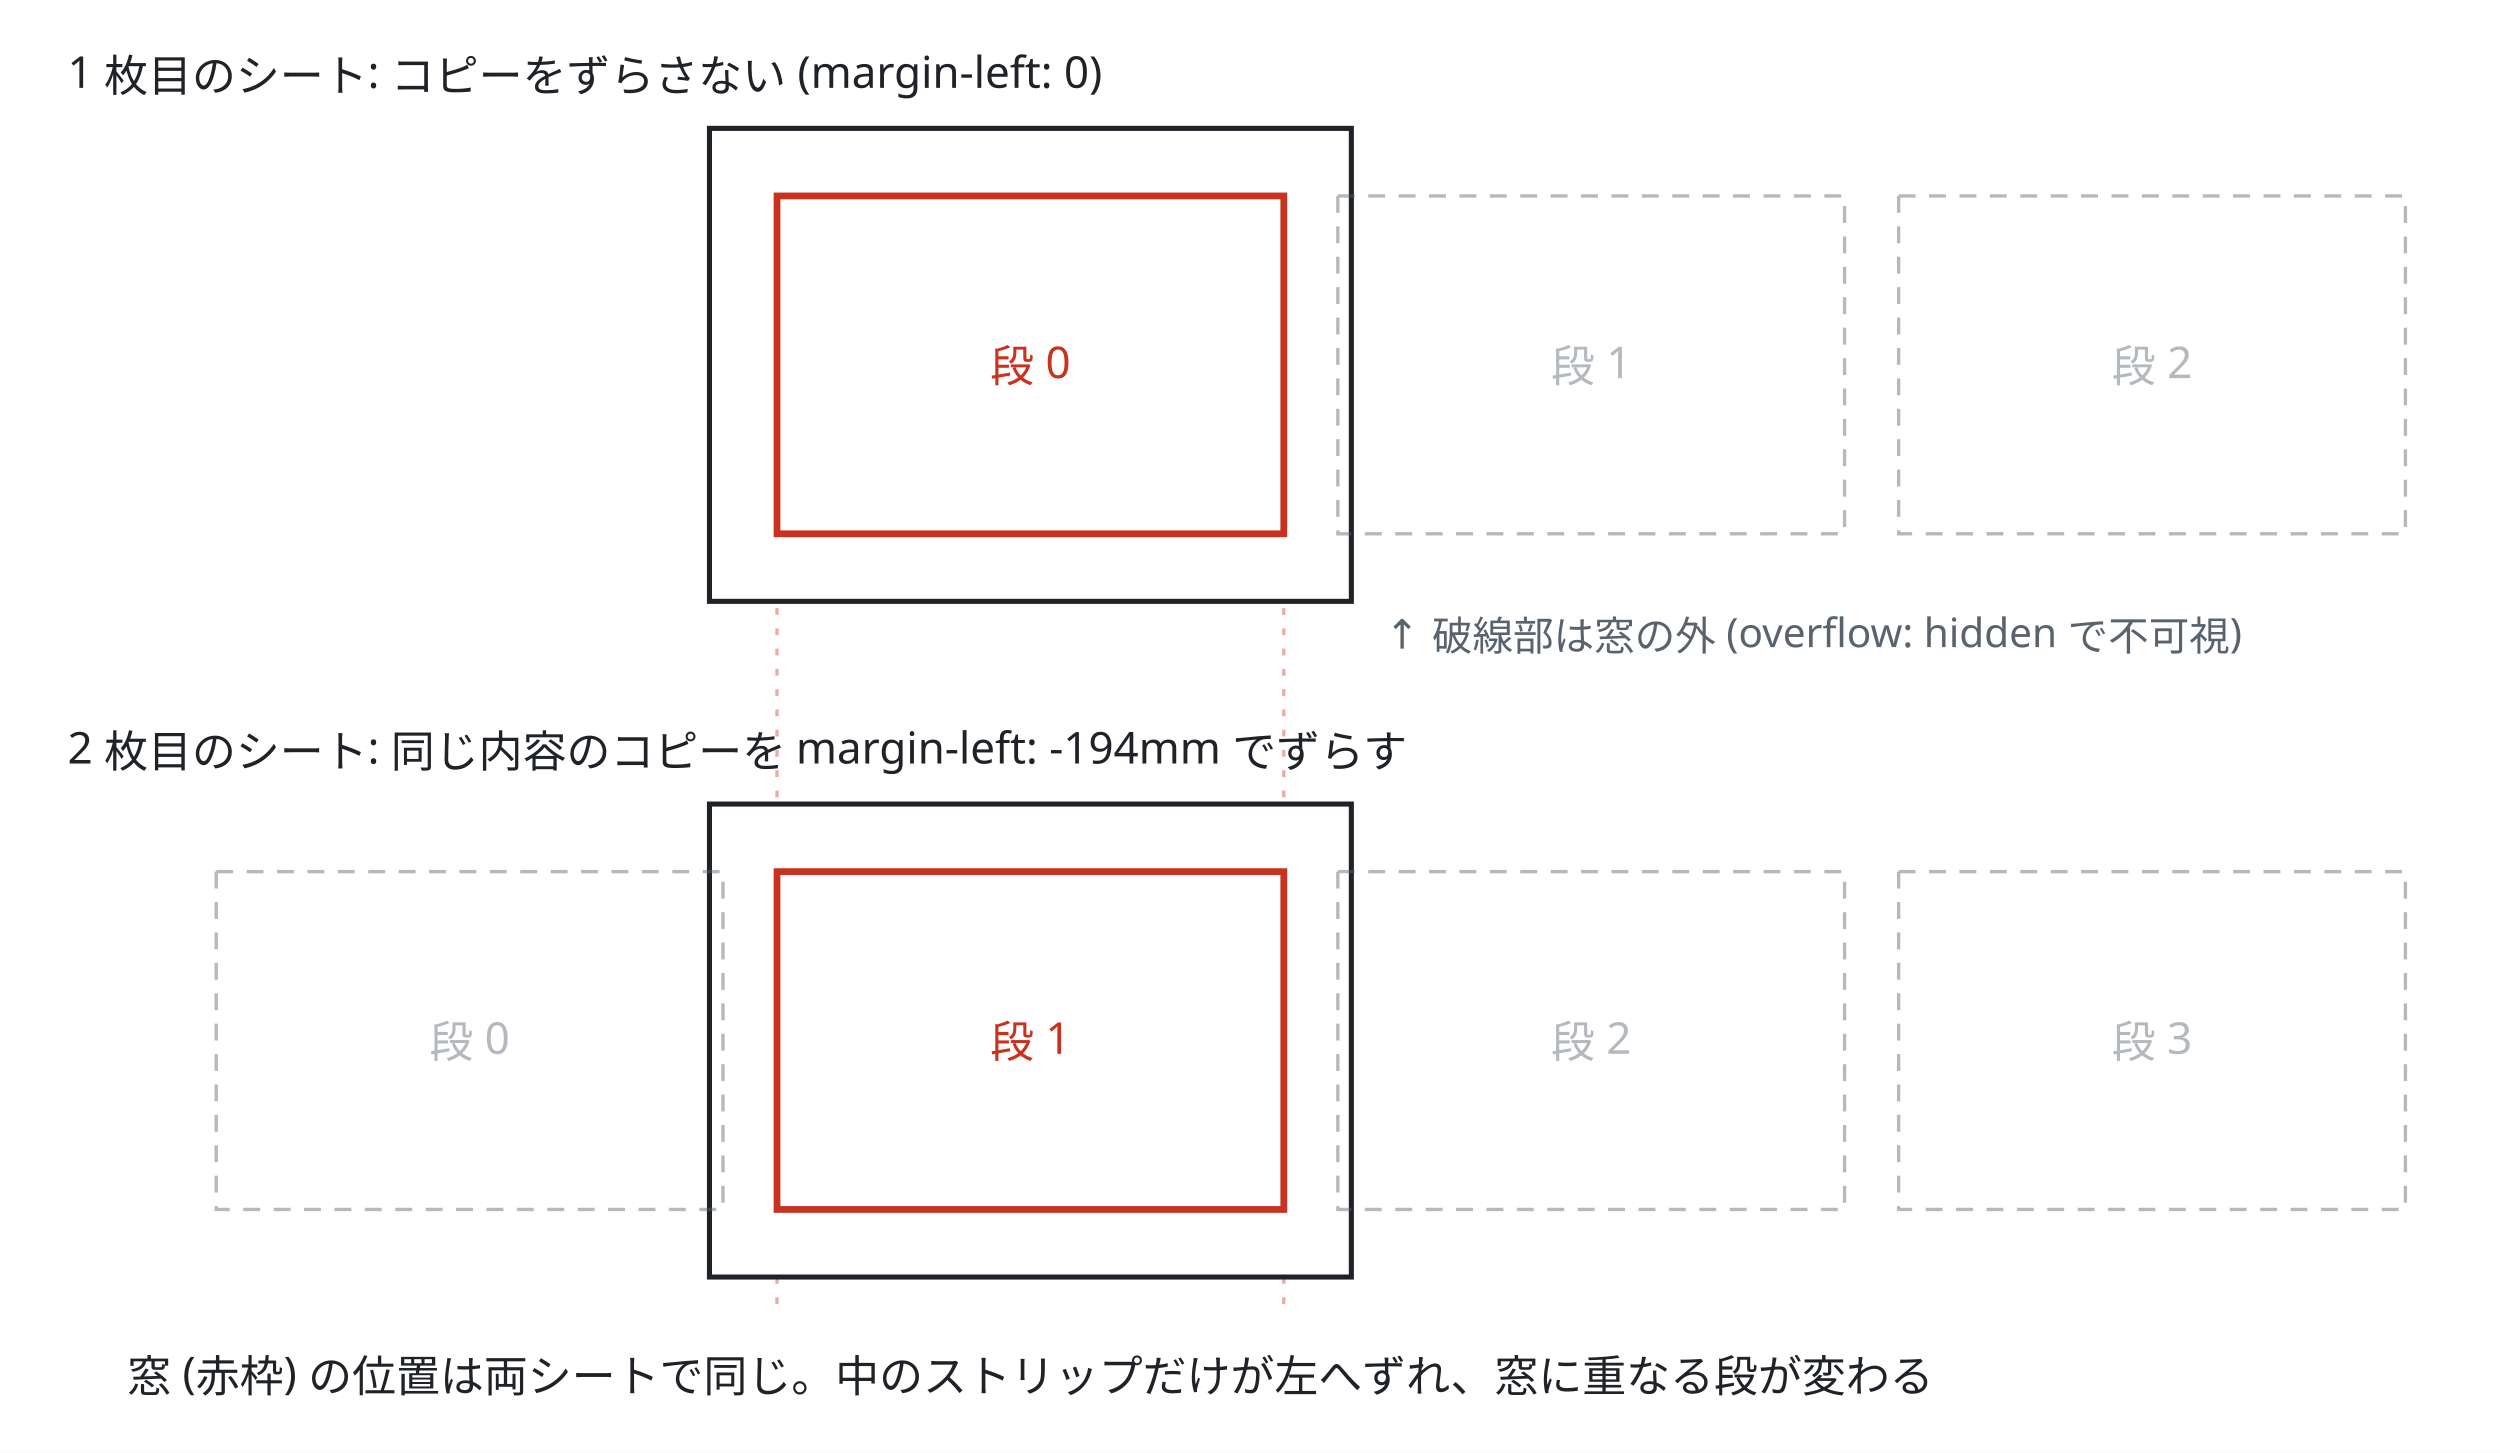
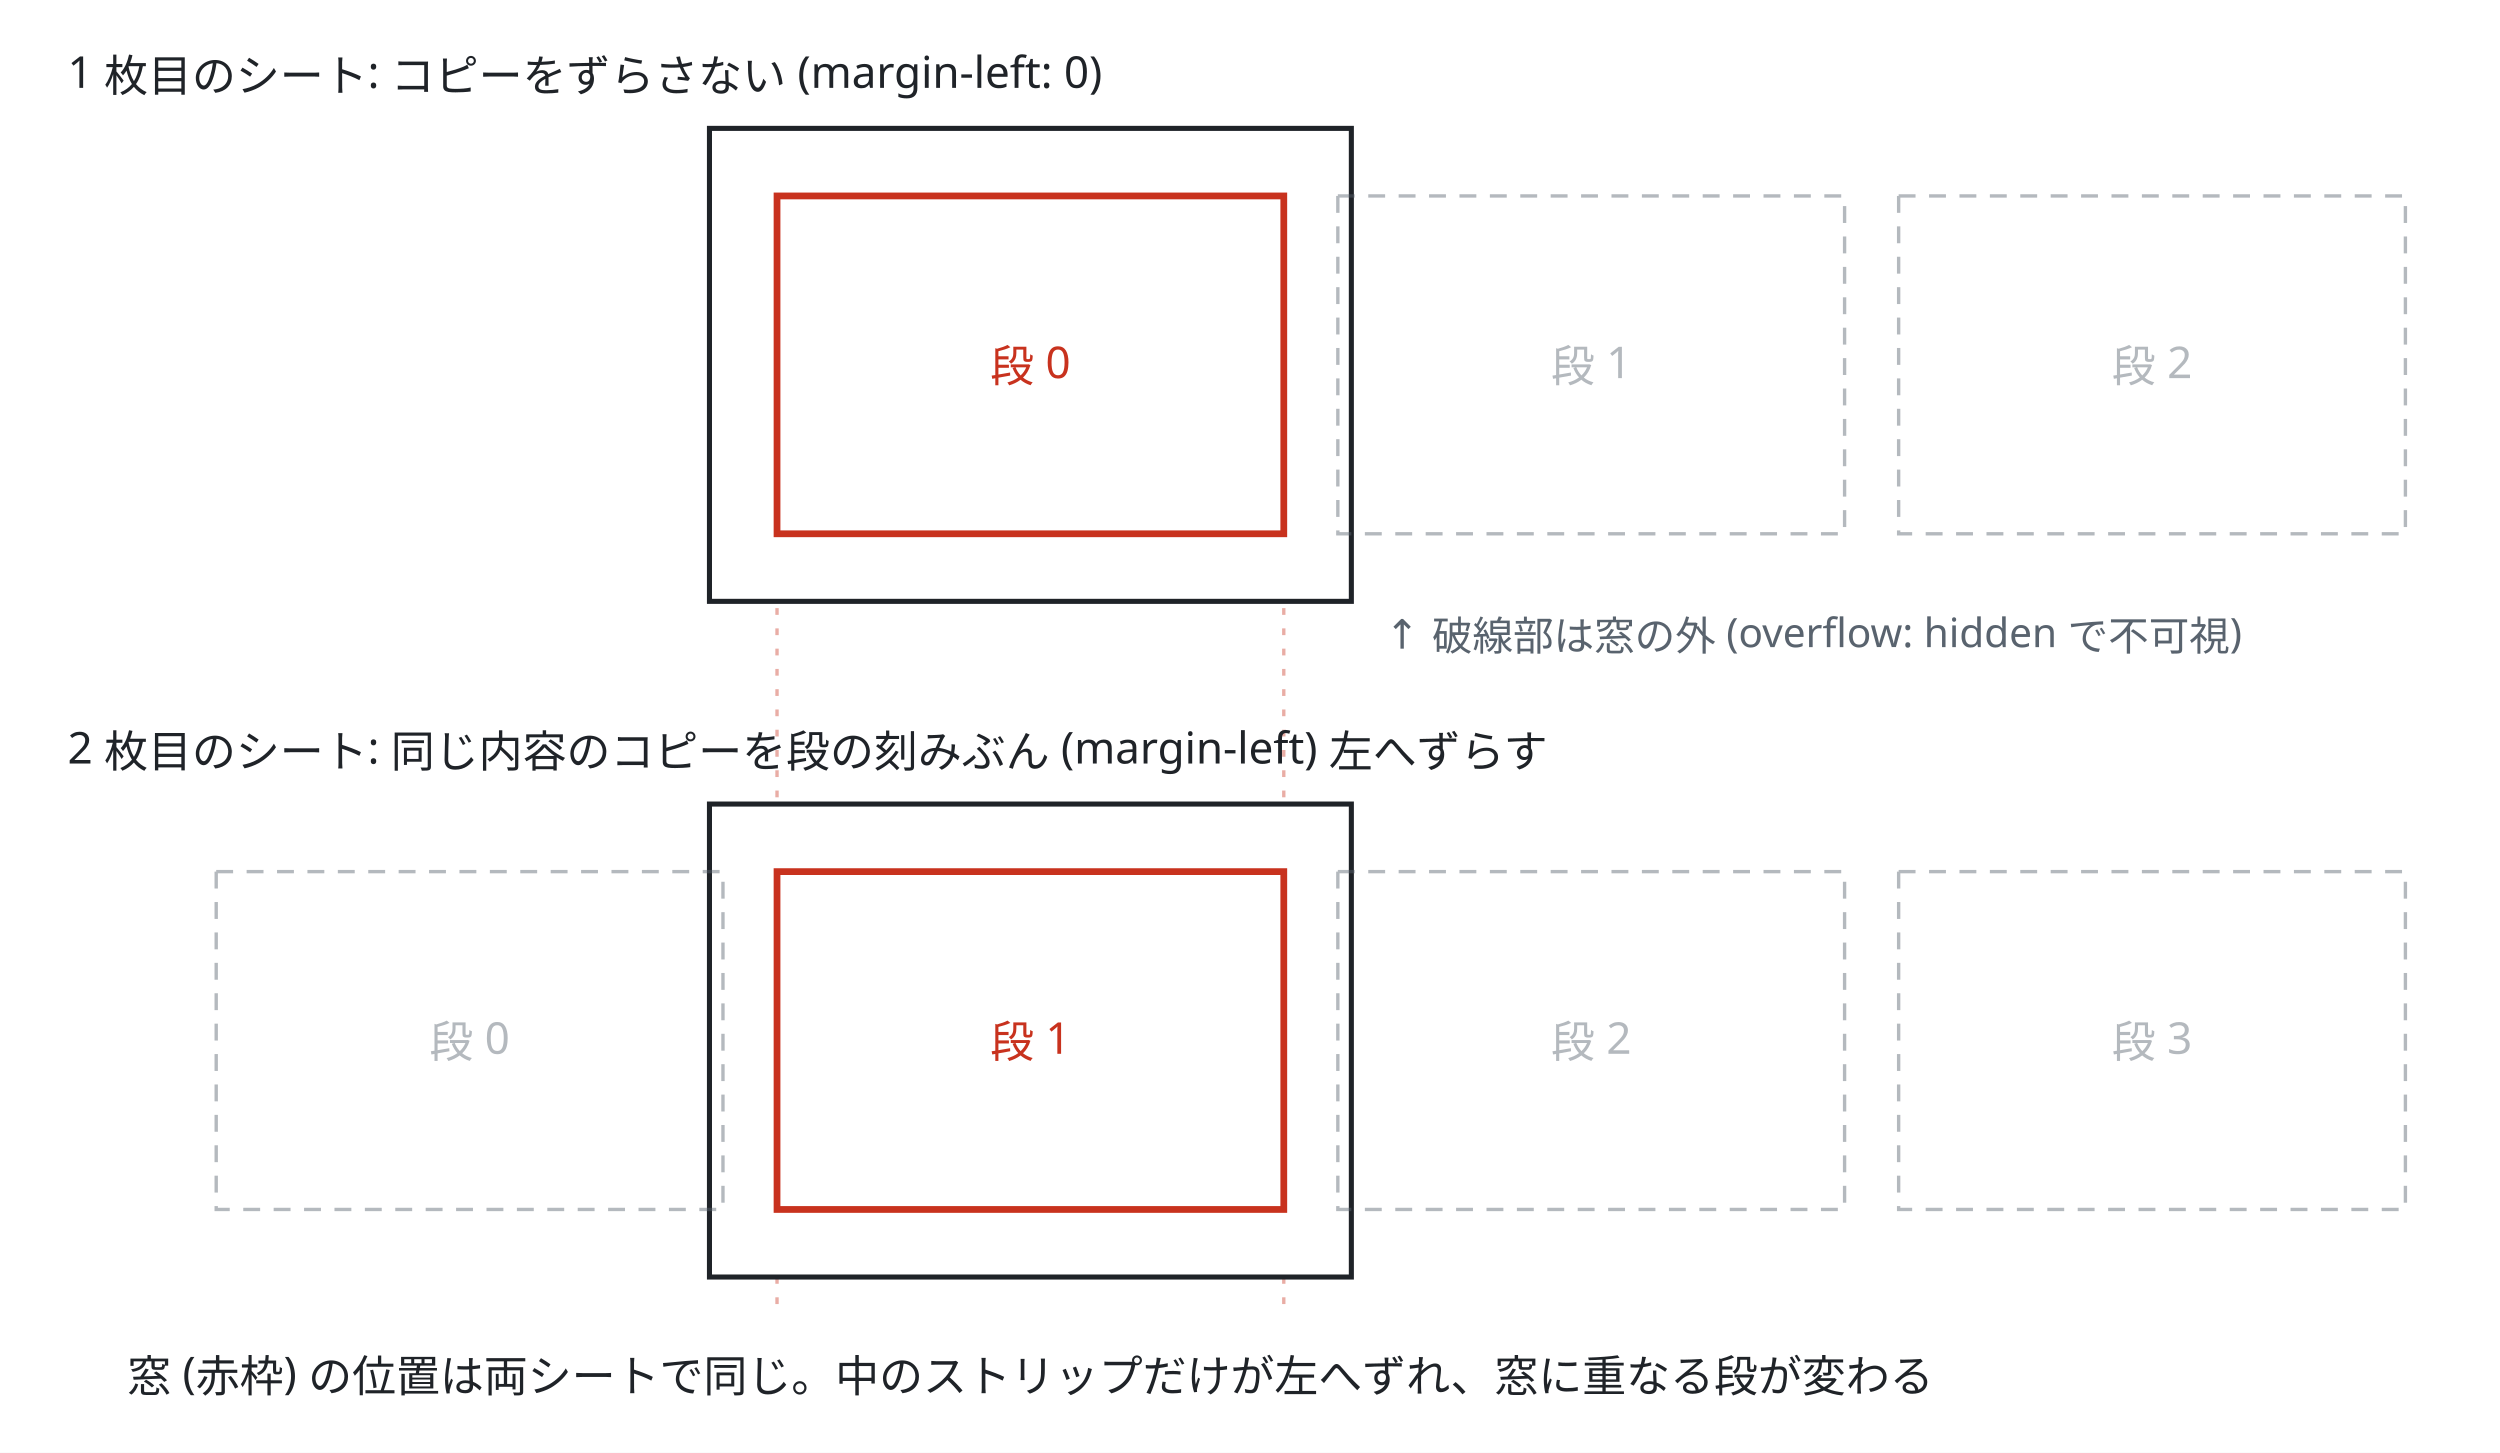
<svg xmlns="http://www.w3.org/2000/svg" viewBox="0 0 740 430" font-family="system-ui, sans-serif">
  <rect x="0" y="0" width="740" height="430" fill="#ffffff" />
  <line x1="230" y1="48" x2="230" y2="386" stroke="#c8321e" stroke-width="1" stroke-dasharray="2 4" opacity="0.4" />
  <line x1="380" y1="48" x2="380" y2="386" stroke="#c8321e" stroke-width="1" stroke-dasharray="2 4" opacity="0.4" />
  <text x="20" y="26" font-size="13" fill="#1f2328">1 枚目のシート: コピーをずらさない (margin-left: 0)</text>
  <rect x="210" y="38" width="190" height="140" fill="#ffffff" stroke="#1f2328" stroke-width="1.5" />
  <g opacity="0.45">
    <rect x="396" y="58" width="150" height="100" fill="none" stroke="#59636e" stroke-dasharray="5 4" />
    <text x="471" y="113" text-anchor="middle" font-size="13" fill="#59636e">段 1</text>
    <rect x="562" y="58" width="150" height="100" fill="none" stroke="#59636e" stroke-dasharray="5 4" />
    <text x="637" y="113" text-anchor="middle" font-size="13" fill="#59636e">段 2</text>
  </g>
  <rect x="230" y="58" width="150" height="100" fill="none" stroke="#c8321e" stroke-width="2" />
  <text x="305" y="113" text-anchor="middle" font-size="13" fill="#c8321e">段 0</text>
  <text x="410" y="192" font-size="12" fill="#59636e">↑ 破線部は窓の外 (overflow: hidden で不可視)</text>
-   <text x="20" y="226" font-size="13" fill="#1f2328">2 枚目のシート: 同じ内容のコピーを margin-left: -194mm でずらす</text>
+   <text x="20" y="226" font-size="13" fill="#1f2328">2 枚目のシート: 同じ内容のコピーを段の刻みぶん (margin-left) 左へずらす</text>
  <rect x="210" y="238" width="190" height="140" fill="#ffffff" stroke="#1f2328" stroke-width="1.5" />
  <g opacity="0.45">
    <rect x="64" y="258" width="150" height="100" fill="none" stroke="#59636e" stroke-dasharray="5 4" />
    <text x="139" y="313" text-anchor="middle" font-size="13" fill="#59636e">段 0</text>
    <rect x="396" y="258" width="150" height="100" fill="none" stroke="#59636e" stroke-dasharray="5 4" />
    <text x="471" y="313" text-anchor="middle" font-size="13" fill="#59636e">段 2</text>
    <rect x="562" y="258" width="150" height="100" fill="none" stroke="#59636e" stroke-dasharray="5 4" />
    <text x="637" y="313" text-anchor="middle" font-size="13" fill="#59636e">段 3</text>
  </g>
  <rect x="230" y="258" width="150" height="100" fill="none" stroke="#c8321e" stroke-width="2" />
  <text x="305" y="313" text-anchor="middle" font-size="13" fill="#c8321e">段 1</text>
  <text x="305" y="412" text-anchor="middle" font-size="13" fill="#1f2328">窓 (赤枠) の位置は両シートで同じ。中のストリップだけが左へずれ、窓に重なる段が変わる</text>
</svg>
